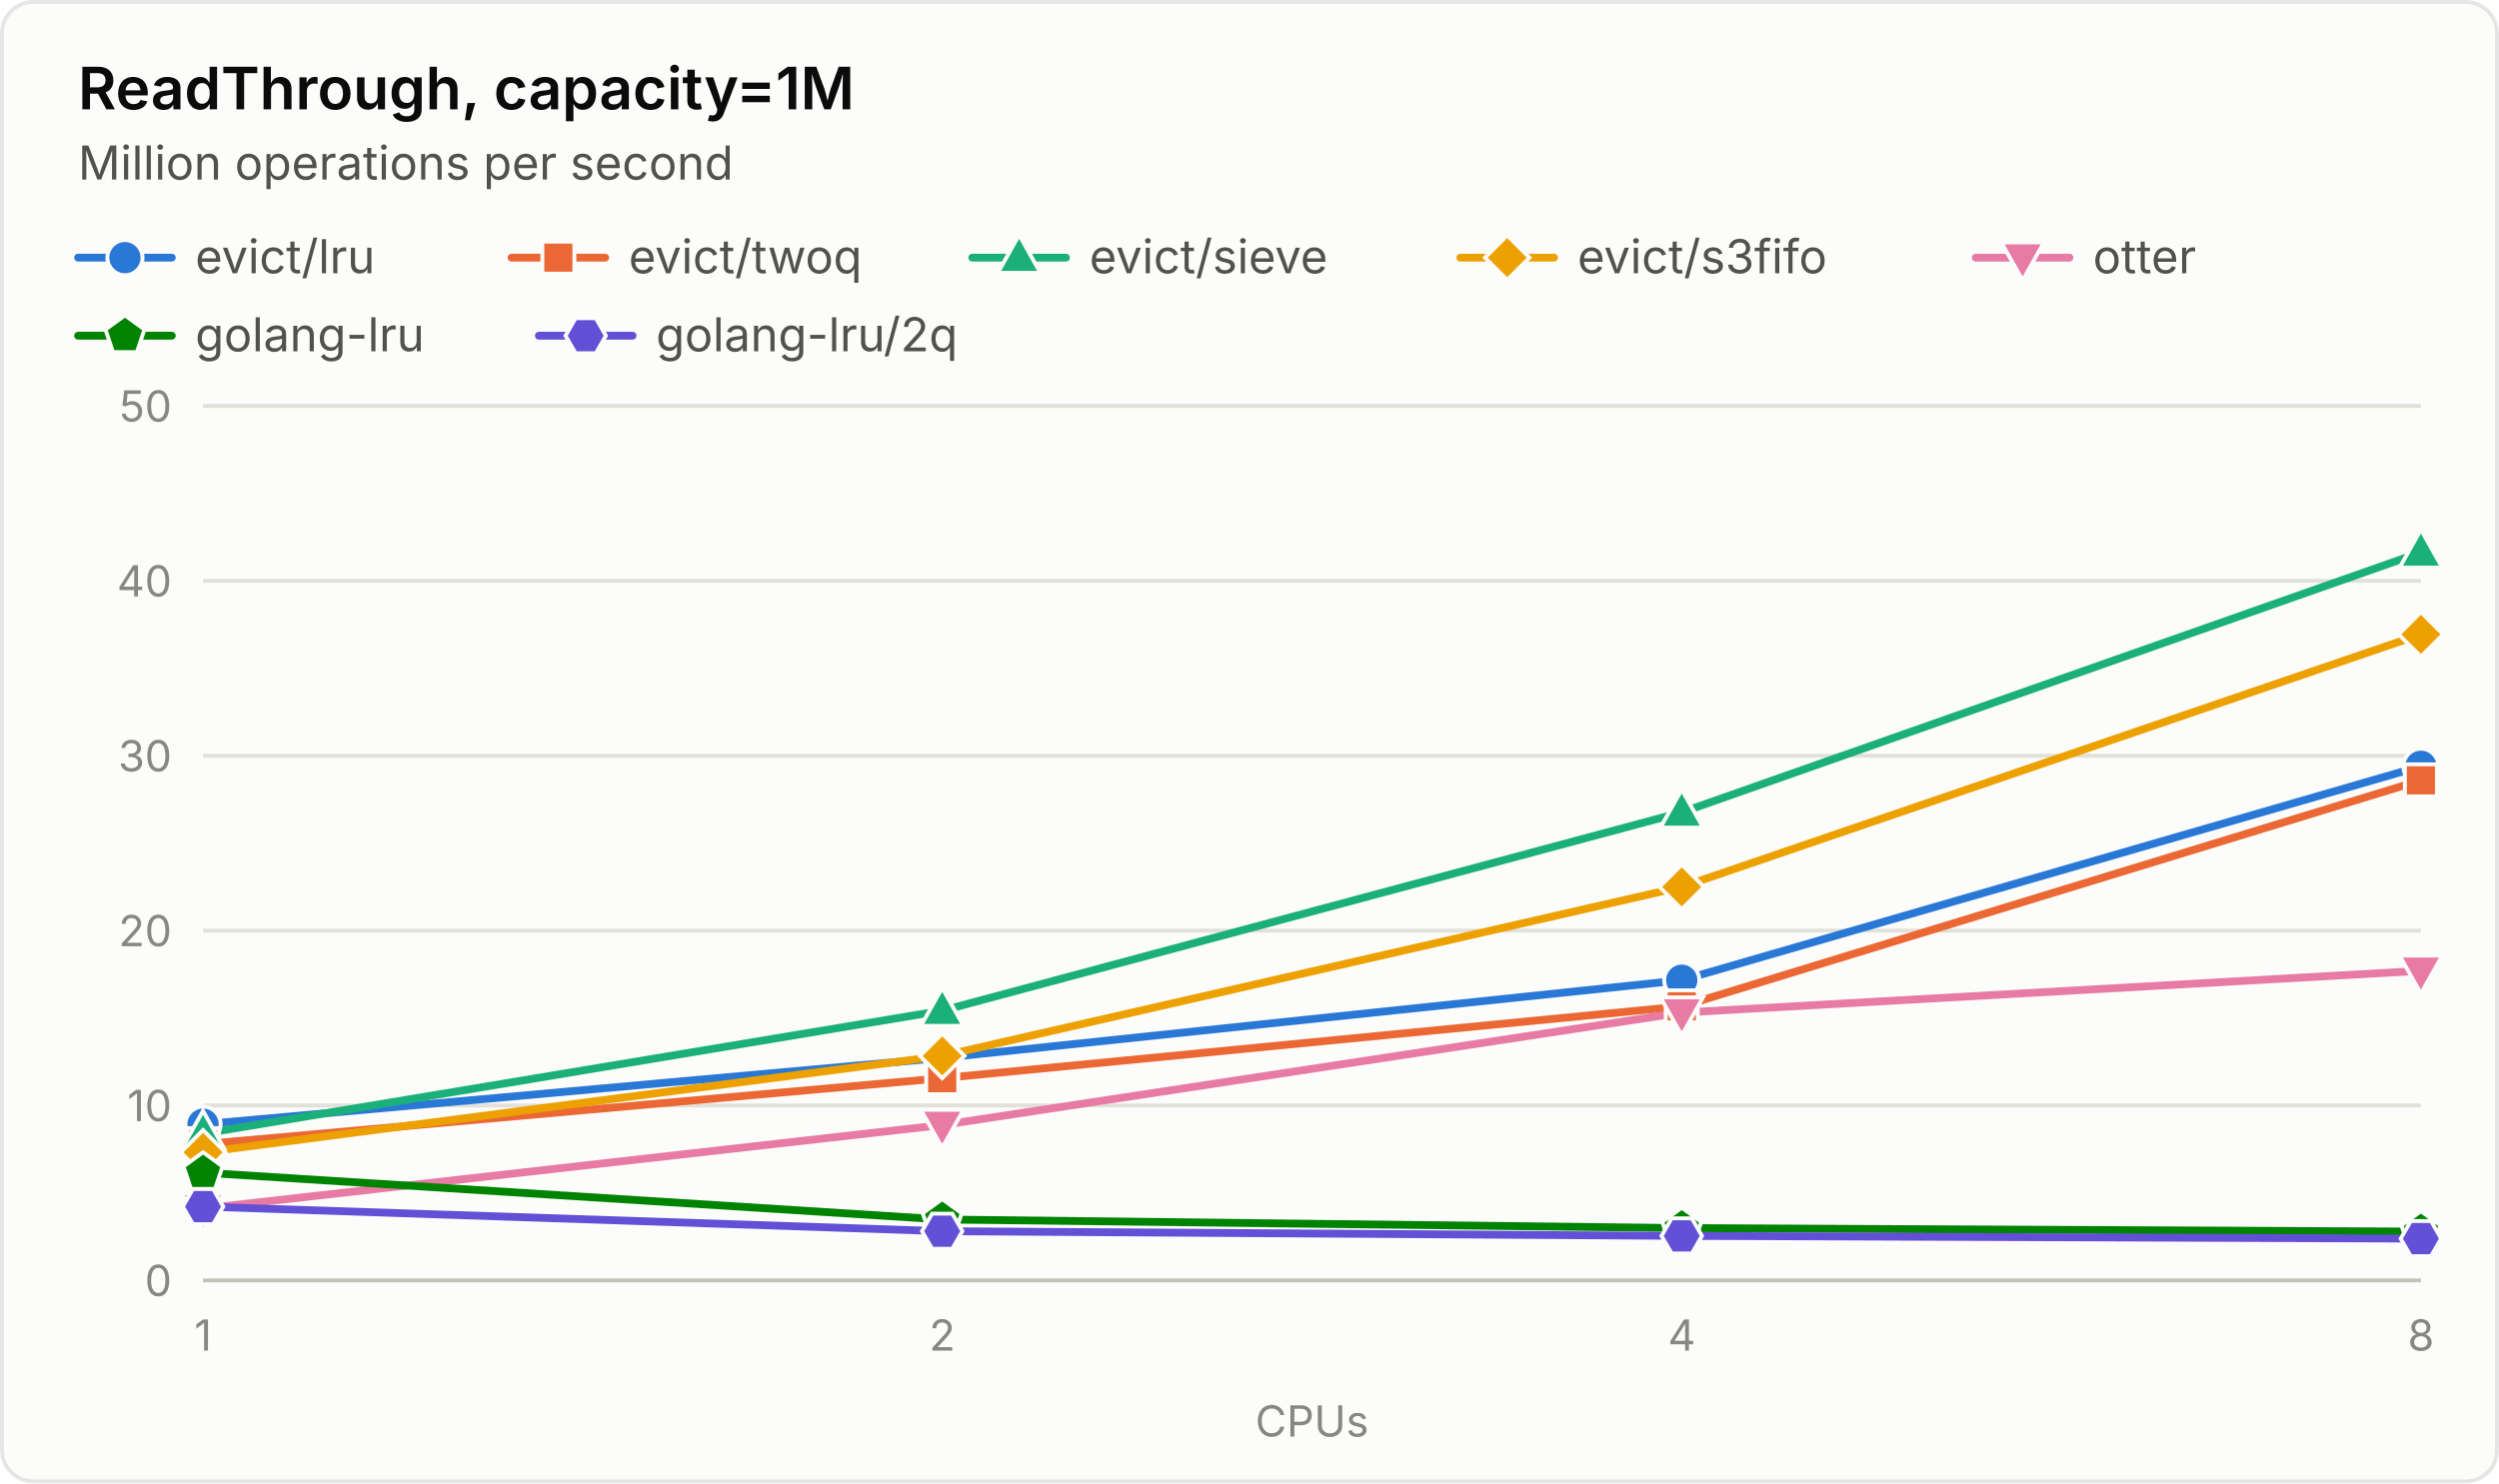
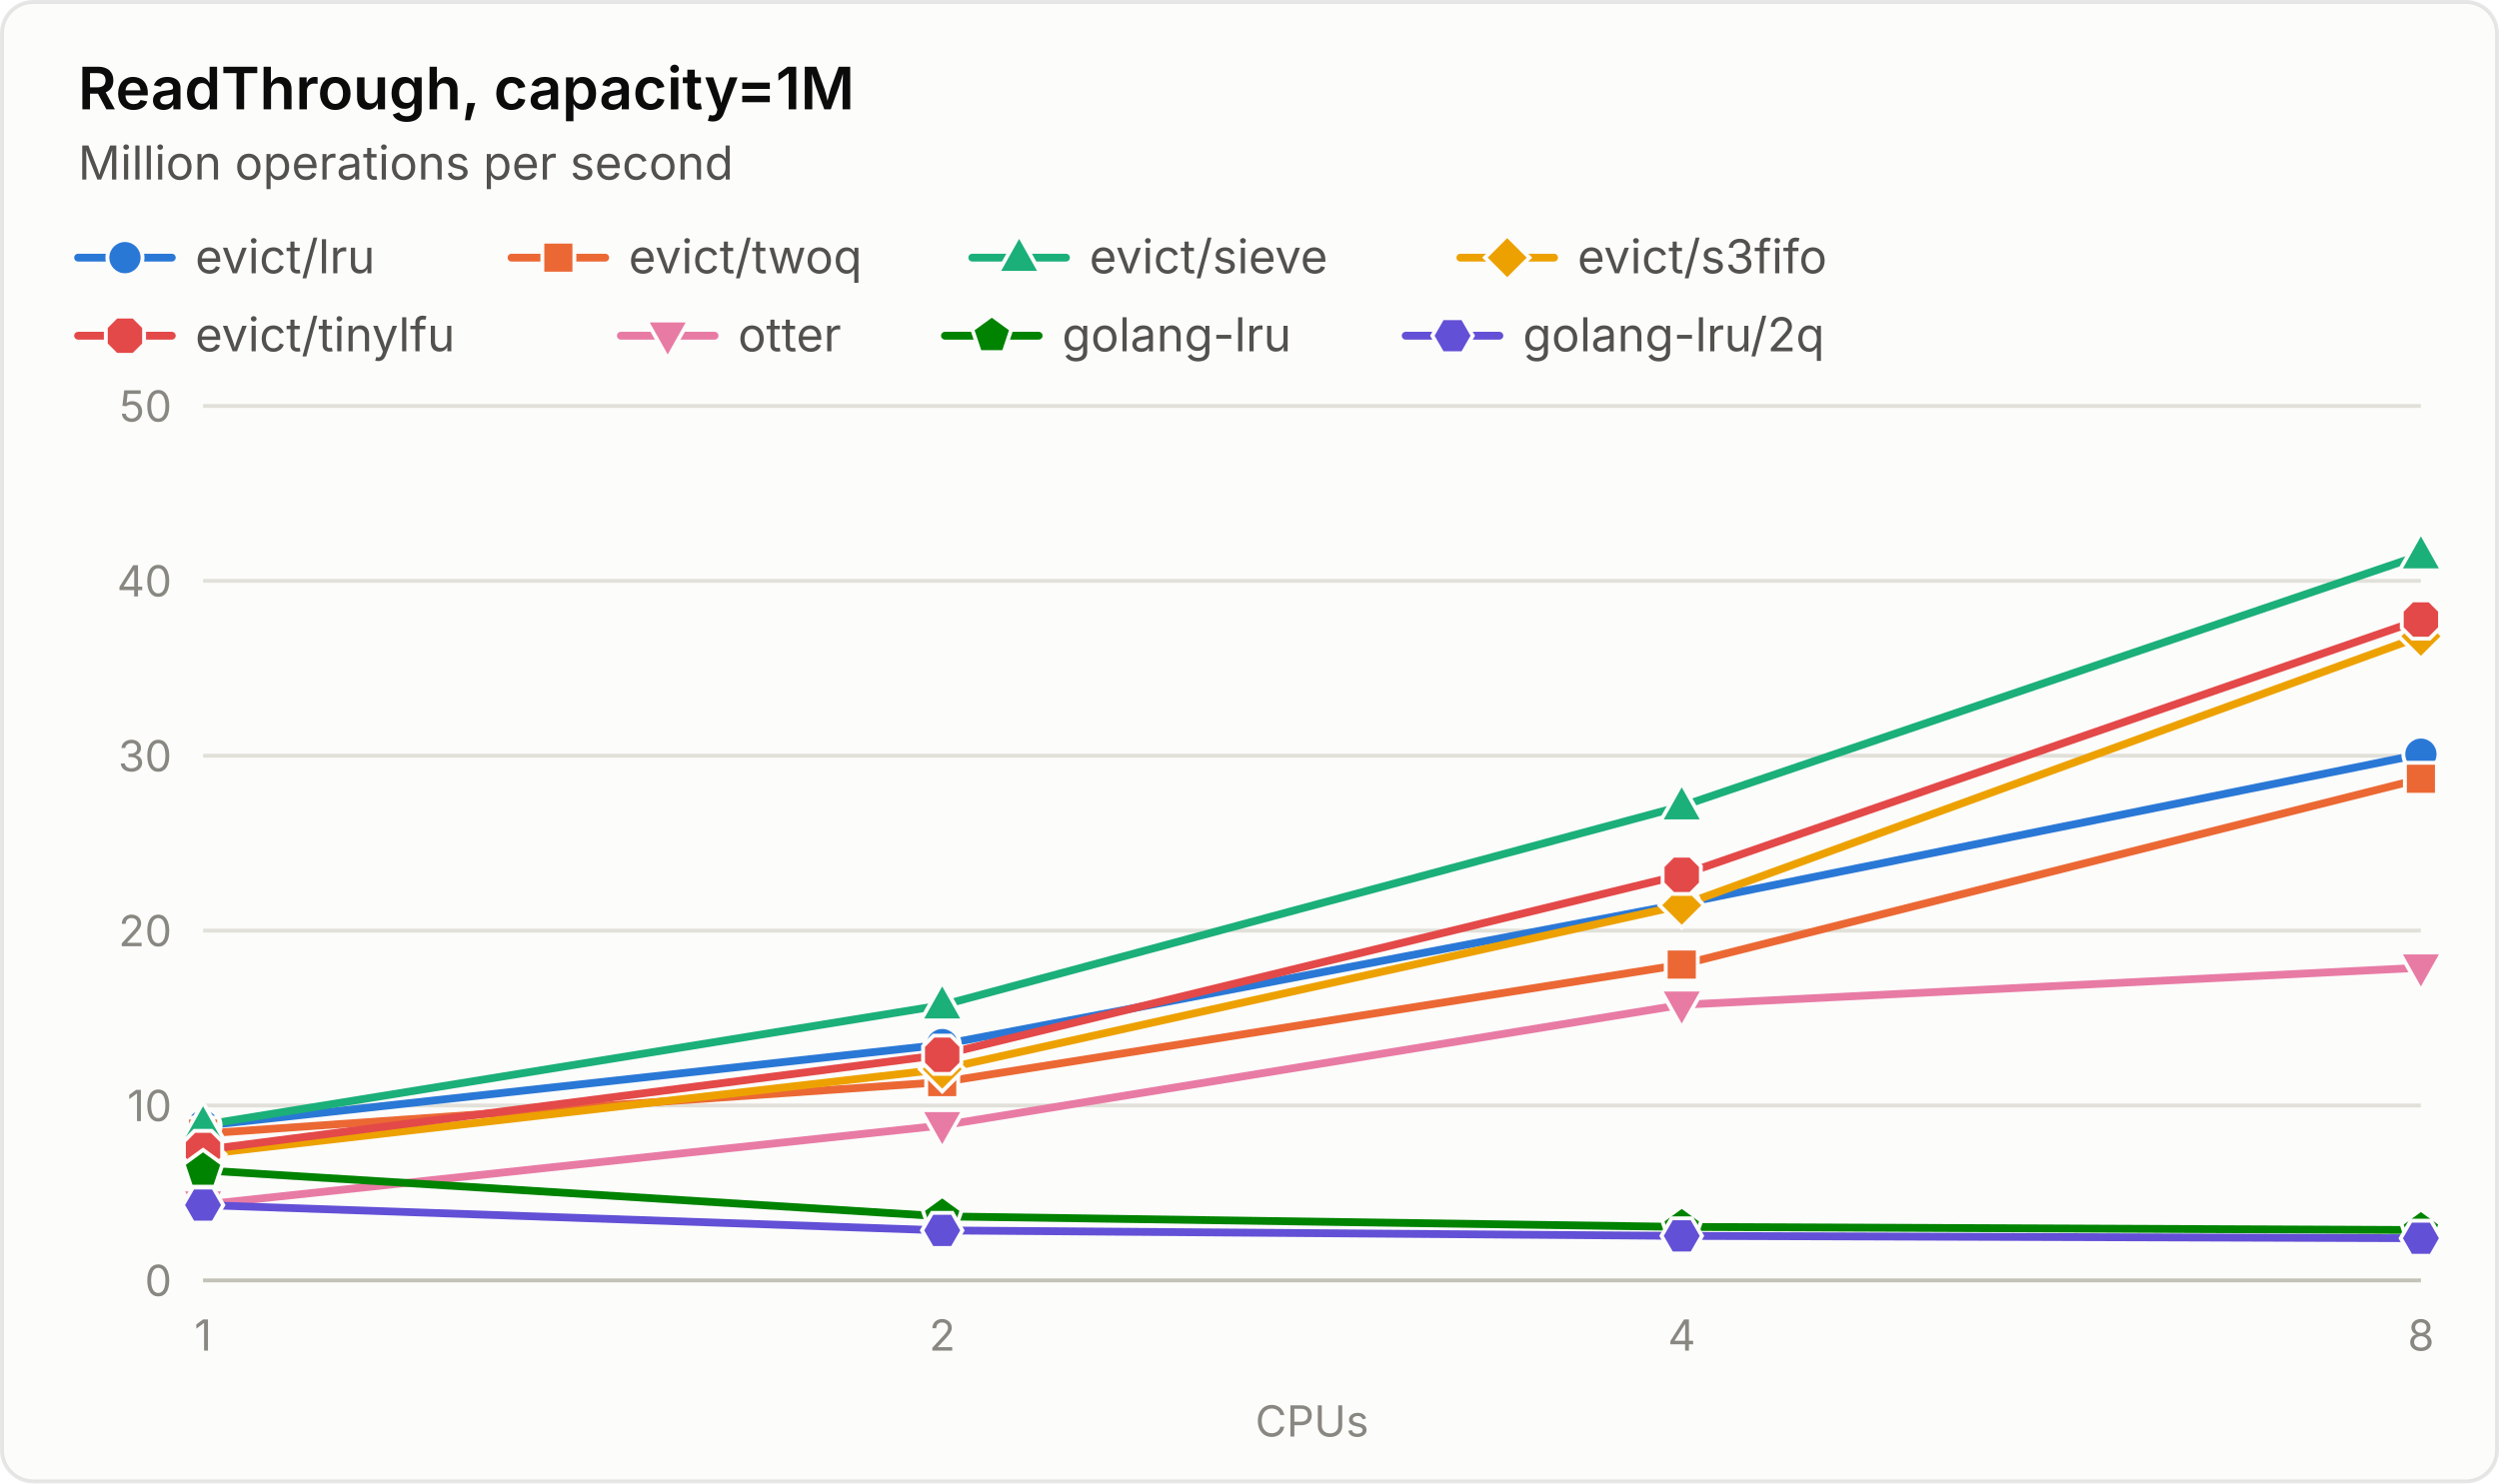
<svg xmlns="http://www.w3.org/2000/svg" viewBox="0 0 640 380" width="640" height="380" role="img" aria-labelledby="title desc">
  <style>
text { font-family: system-ui, -apple-system, "Segoe UI", sans-serif; }
.title { font-size: 15px; font-weight: 600; }
.unit, .legend { font-size: 12px; }
.tick { font-size: 11px; font-variant-numeric: tabular-nums; }
.grid, .axis { stroke-width: 1; }
.line { fill: none; stroke-width: 2; stroke-linejoin: round; stroke-linecap: round; }
.ref { fill: none; stroke-width: 1.5; stroke-linejoin: round; stroke-linecap: round; }
.mark { stroke-width: 2; paint-order: stroke; }
.surface { fill: #fcfcfb; stroke: rgba(11,11,11,0.10); }
.title { fill: #0b0b0b; }
.unit, .legend { fill: #52514e; }
.tick { fill: #898781; }
.grid { stroke: #e1e0d9; }
.axis { stroke: #c3c2b7; }
.ref { stroke: #898781; }
.mark { stroke: #fcfcfb; }
.s0 { stroke: #2a78d6; } .m0 { fill: #2a78d6; }
.s1 { stroke: #eb6834; } .m1 { fill: #eb6834; }
.s2 { stroke: #1baf7a; } .m2 { fill: #1baf7a; }
.s3 { stroke: #eda100; } .m3 { fill: #eda100; }
+ .s7 { stroke: #e34948; } .m7 { fill: #e34948; }
.s4 { stroke: #e87ba4; } .m4 { fill: #e87ba4; }
.s5 { stroke: #008300; } .m5 { fill: #008300; }
.s6 { stroke: #6250d6; } .m6 { fill: #6250d6; }
@media (prefers-color-scheme: dark) {
  .surface { fill: #1a1a19; stroke: rgba(255,255,255,0.10); }
  .title { fill: #f0efec; }
  .unit, .legend { fill: #c3c2b7; }
  .tick { fill: #898781; }
  .grid { stroke: #2c2c2a; }
  .axis { stroke: #383835; }
  .ref { stroke: #898781; }
  .mark { stroke: #1a1a19; }
  .s0 { stroke: #3987e5; } .m0 { fill: #3987e5; }
  .s1 { stroke: #d95926; } .m1 { fill: #d95926; }
  .s2 { stroke: #199e70; } .m2 { fill: #199e70; }
  .s3 { stroke: #c98500; } .m3 { fill: #c98500; }
+   .s7 { stroke: #e66767; } .m7 { fill: #e66767; }
  .s4 { stroke: #d55181; } .m4 { fill: #d55181; }
  .s5 { stroke: #008300; } .m5 { fill: #008300; }
  .s6 { stroke: #9085e9; } .m6 { fill: #9085e9; }
}
</style>
  <rect class="surface" x="0.5" y="0.5" width="639" height="379" rx="8" />
  <text class="title" x="20" y="28">ReadThrough, capacity=1M</text>
  <text class="unit" x="20" y="46">Million operations per second</text>
  <path class="line s0" d="M20,66 h24" />
  <circle class="mark m0" cx="32" cy="66" r="4" />
  <text class="legend" x="50" y="70">evict/lru</text>
  <path class="line s1" d="M131,66 h24" />
  <path class="mark m1" d="M139.4,62.4L146.6,62.4L146.6,69.6L139.4,69.6Z" />
  <text class="legend" x="161" y="70">evict/twoq</text>
  <path class="line s2" d="M249,66 h24" />
  <path class="mark m2" d="M261,61.2L265.6,69.4L256.4,69.4Z" />
  <text class="legend" x="279" y="70">evict/sieve</text>
  <path class="line s3" d="M374,66 h24" />
  <path class="mark m3" d="M386,61L391,66L386,71L381,66Z" />
  <text class="legend" x="404" y="70">evict/s3fifo</text>
-   <path class="line s4" d="M506,66 h24" />
-   <path class="mark m4" d="M518,70.8L522.6,62.6L513.4,62.6Z" />
-   <text class="legend" x="536" y="70">otter</text>
-   <path class="line s5" d="M20,86 h24" />
-   <path class="mark m5" d="M32,81.4L36.4,84.6L34.7,89.7L29.3,89.7L27.6,84.6Z" />
-   <text class="legend" x="50" y="90">golang-lru</text>
-   <path class="line s6" d="M138,86 h24" />
-   <path class="mark m6" d="M147.7,82L152.3,82L154.6,86L152.3,90L147.7,90L145.4,86Z" />
-   <text class="legend" x="168" y="90">golang-lru/2q</text>
+   <path class="line s7" d="M20,86 h24" />
+   <path class="mark m7" d="M30,81.6L34,81.6L36.4,84L36.4,88L34,90.4L30,90.4L27.6,88L27.6,84Z" />
+   <text class="legend" x="50" y="90">evict/tinylfu</text>
+   <path class="line s4" d="M159,86 h24" />
+   <path class="mark m4" d="M171,90.8L175.6,82.6L166.4,82.6Z" />
+   <text class="legend" x="189" y="90">otter</text>
+   <path class="line s5" d="M242,86 h24" />
+   <path class="mark m5" d="M254,81.4L258.4,84.6L256.7,89.7L251.3,89.7L249.6,84.6Z" />
+   <text class="legend" x="272" y="90">golang-lru</text>
+   <path class="line s6" d="M360,86 h24" />
+   <path class="mark m6" d="M369.7,82L374.3,82L376.6,86L374.3,90L369.7,90L367.4,86Z" />
+   <text class="legend" x="390" y="90">golang-lru/2q</text>
  <path class="axis" d="M52,328 h568" />
  <text class="tick" x="44" y="332" text-anchor="end">0</text>
  <path class="grid" d="M52,283.2 h568" />
  <text class="tick" x="44" y="287.2" text-anchor="end">10</text>
  <path class="grid" d="M52,238.4 h568" />
  <text class="tick" x="44" y="242.4" text-anchor="end">20</text>
  <path class="grid" d="M52,193.6 h568" />
  <text class="tick" x="44" y="197.6" text-anchor="end">30</text>
  <path class="grid" d="M52,148.8 h568" />
  <text class="tick" x="44" y="152.8" text-anchor="end">40</text>
  <path class="grid" d="M52,104 h568" />
  <text class="tick" x="44" y="108" text-anchor="end">50</text>
  <text class="tick" x="52" y="346" text-anchor="middle">1</text>
  <text class="tick" x="241.3" y="346" text-anchor="middle">2</text>
  <text class="tick" x="430.7" y="346" text-anchor="middle">4</text>
  <text class="tick" x="620" y="346" text-anchor="middle">8</text>
  <text class="tick" x="336" y="368" text-anchor="middle">CPUs</text>
-   <path class="line s0" d="M52,288L241.3,271L430.7,251.1L620,196.3" />
-   <path class="line s1" d="M52,293.1L241.3,276.2L430.7,257.8L620,199.9" />
-   <path class="line s2" d="M52,290.4L241.3,258.9L430.7,208.1L620,141.5" />
-   <path class="line s3" d="M52,295.2L241.3,270.5L430.7,227.2L620,162.5" />
-   <path class="line s4" d="M52,309.6L241.3,288.2L430.7,259.4L620,248.7" />
-   <path class="line s5" d="M52,300.4L241.3,312.4L430.7,314.6L620,315.5" />
-   <path class="line s6" d="M52,309.1L241.3,315.4L430.7,316.6L620,317.3" />
+   <path class="line s0" d="M52,288.4L241.3,267.6L430.7,231.5L620,193.2" />
+   <path class="line s1" d="M52,290.4L241.3,277.2L430.7,247.1L620,199.5" />
+   <path class="line s2" d="M52,288.2L241.3,257.5L430.7,206.5L620,142.2" />
+   <path class="line s3" d="M52,295.7L241.3,273.9L430.7,231.9L620,163" />
+   <path class="line s7" d="M52,294.6L241.3,270.2L430.7,224.1L620,158.7" />
+   <path class="line s4" d="M52,308.6L241.3,288.3L430.7,257.4L620,247.9" />
+   <path class="line s5" d="M52,299.8L241.3,311.6L430.7,314.3L620,315.1" />
+   <path class="line s6" d="M52,308.7L241.3,315.2L430.7,316.6L620,317.2" />
  <g>
-     <circle class="mark m0" cx="52" cy="288" r="4" />
+     <circle class="mark m0" cx="52" cy="288.4" r="4" />
  </g>
  <g>
-     <circle class="mark m0" cx="241.3" cy="271" r="4" />
+     <circle class="mark m0" cx="241.3" cy="267.6" r="4" />
  </g>
  <g>
-     <circle class="mark m0" cx="430.7" cy="251.1" r="4" />
+     <circle class="mark m0" cx="430.7" cy="231.5" r="4" />
  </g>
  <g>
-     <circle class="mark m0" cx="620" cy="196.3" r="4" />
+     <circle class="mark m0" cx="620" cy="193.2" r="4" />
  </g>
  <g>
-     <path class="mark m1" d="M48.4,289.5L55.6,289.5L55.6,296.7L48.4,296.7Z" />
+     <path class="mark m1" d="M48.4,286.8L55.6,286.8L55.6,294L48.4,294Z" />
  </g>
  <g>
-     <path class="mark m1" d="M237.7,272.6L244.9,272.6L244.9,279.8L237.7,279.8Z" />
+     <path class="mark m1" d="M237.7,273.6L244.9,273.6L244.9,280.8L237.7,280.8Z" />
  </g>
  <g>
-     <path class="mark m1" d="M427.1,254.2L434.3,254.2L434.3,261.4L427.1,261.4Z" />
+     <path class="mark m1" d="M427.1,243.5L434.3,243.5L434.3,250.7L427.1,250.7Z" />
  </g>
  <g>
-     <path class="mark m1" d="M616.4,196.3L623.6,196.3L623.6,203.5L616.4,203.5Z" />
+     <path class="mark m1" d="M616.4,195.9L623.6,195.9L623.6,203.1L616.4,203.1Z" />
  </g>
  <g>
-     <path class="mark m2" d="M52,285.6L56.6,293.8L47.4,293.8Z" />
+     <path class="mark m2" d="M52,283.4L56.6,291.6L47.4,291.6Z" />
  </g>
  <g>
-     <path class="mark m2" d="M241.3,254.1L245.9,262.3L236.7,262.3Z" />
+     <path class="mark m2" d="M241.3,252.7L245.9,260.9L236.7,260.9Z" />
  </g>
  <g>
-     <path class="mark m2" d="M430.7,203.3L435.3,211.5L426.1,211.5Z" />
+     <path class="mark m2" d="M430.7,201.7L435.3,209.9L426.1,209.9Z" />
  </g>
  <g>
-     <path class="mark m2" d="M620,136.7L624.6,144.9L615.4,144.9Z" />
+     <path class="mark m2" d="M620,137.4L624.6,145.6L615.4,145.6Z" />
  </g>
  <g>
-     <path class="mark m3" d="M52,290.2L57,295.2L52,300.2L47,295.2Z" />
+     <path class="mark m3" d="M52,290.7L57,295.7L52,300.7L47,295.7Z" />
  </g>
  <g>
-     <path class="mark m3" d="M241.3,265.5L246.3,270.5L241.3,275.5L236.3,270.5Z" />
+     <path class="mark m3" d="M241.3,268.9L246.3,273.9L241.3,278.9L236.3,273.9Z" />
  </g>
  <g>
-     <path class="mark m3" d="M430.7,222.2L435.7,227.2L430.7,232.2L425.7,227.2Z" />
+     <path class="mark m3" d="M430.7,226.9L435.7,231.9L430.7,236.9L425.7,231.9Z" />
  </g>
  <g>
-     <path class="mark m3" d="M620,157.5L625,162.5L620,167.5L615,162.5Z" />
+     <path class="mark m3" d="M620,158L625,163L620,168L615,163Z" />
  </g>
  <g>
-     <path class="mark m4" d="M52,314.4L56.6,306.2L47.4,306.2Z" />
+     <path class="mark m7" d="M50,290.2L54,290.2L56.4,292.6L56.4,296.6L54,299L50,299L47.6,296.6L47.6,292.6Z" />
  </g>
  <g>
-     <path class="mark m4" d="M241.3,293L245.9,284.8L236.7,284.8Z" />
+     <path class="mark m7" d="M239.3,265.8L243.3,265.8L245.7,268.2L245.7,272.2L243.3,274.6L239.3,274.6L236.9,272.2L236.9,268.2Z" />
  </g>
  <g>
-     <path class="mark m4" d="M430.7,264.2L435.3,256L426.1,256Z" />
+     <path class="mark m7" d="M428.7,219.7L432.7,219.7L435.1,222.1L435.1,226.1L432.7,228.5L428.7,228.5L426.3,226.1L426.3,222.1Z" />
  </g>
  <g>
-     <path class="mark m4" d="M620,253.5L624.6,245.3L615.4,245.3Z" />
+     <path class="mark m7" d="M618,154.3L622,154.3L624.4,156.7L624.4,160.7L622,163.1L618,163.1L615.6,160.7L615.6,156.7Z" />
  </g>
  <g>
-     <path class="mark m5" d="M52,295.8L56.4,299L54.7,304.1L49.3,304.1L47.6,299Z" />
+     <path class="mark m4" d="M52,313.4L56.6,305.2L47.4,305.2Z" />
  </g>
  <g>
-     <path class="mark m5" d="M241.3,307.8L245.7,311L244,316.1L238.6,316.1L236.9,311Z" />
+     <path class="mark m4" d="M241.3,293.1L245.9,284.9L236.7,284.9Z" />
  </g>
  <g>
-     <path class="mark m5" d="M430.7,310L435.1,313.2L433.4,318.3L428,318.3L426.3,313.2Z" />
+     <path class="mark m4" d="M430.7,262.2L435.3,254L426.1,254Z" />
  </g>
  <g>
-     <path class="mark m5" d="M620,310.9L624.4,314.1L622.7,319.2L617.3,319.2L615.6,314.1Z" />
+     <path class="mark m4" d="M620,252.7L624.6,244.5L615.4,244.5Z" />
  </g>
  <g>
-     <path class="mark m6" d="M49.7,305.1L54.3,305.1L56.6,309.1L54.3,313.1L49.7,313.1L47.4,309.1Z" />
+     <path class="mark m5" d="M52,295.2L56.4,298.4L54.7,303.5L49.3,303.5L47.6,298.4Z" />
  </g>
  <g>
-     <path class="mark m6" d="M239,311.4L243.6,311.4L245.9,315.4L243.6,319.4L239,319.4L236.7,315.4Z" />
+     <path class="mark m5" d="M241.3,307L245.7,310.2L244,315.3L238.6,315.3L236.9,310.2Z" />
+   </g>
+   <g>
+     <path class="mark m5" d="M430.7,309.7L435.1,312.9L433.4,318L428,318L426.3,312.9Z" />
+   </g>
+   <g>
+     <path class="mark m5" d="M620,310.5L624.4,313.7L622.7,318.8L617.3,318.8L615.6,313.7Z" />
+   </g>
+   <g>
+     <path class="mark m6" d="M49.7,304.7L54.3,304.7L56.6,308.7L54.3,312.7L49.7,312.7L47.4,308.7Z" />
+   </g>
+   <g>
+     <path class="mark m6" d="M239,311.2L243.6,311.2L245.9,315.2L243.6,319.2L239,319.2L236.7,315.2Z" />
  </g>
  <g>
    <path class="mark m6" d="M428.4,312.6L433,312.6L435.3,316.6L433,320.6L428.4,320.6L426.1,316.6Z" />
  </g>
  <g>
-     <path class="mark m6" d="M617.7,313.3L622.3,313.3L624.6,317.3L622.3,321.3L617.7,321.3L615.4,317.3Z" />
+     <path class="mark m6" d="M617.7,313.2L622.3,313.2L624.6,317.2L622.3,321.2L617.7,321.2L615.4,317.2Z" />
  </g>
</svg>
